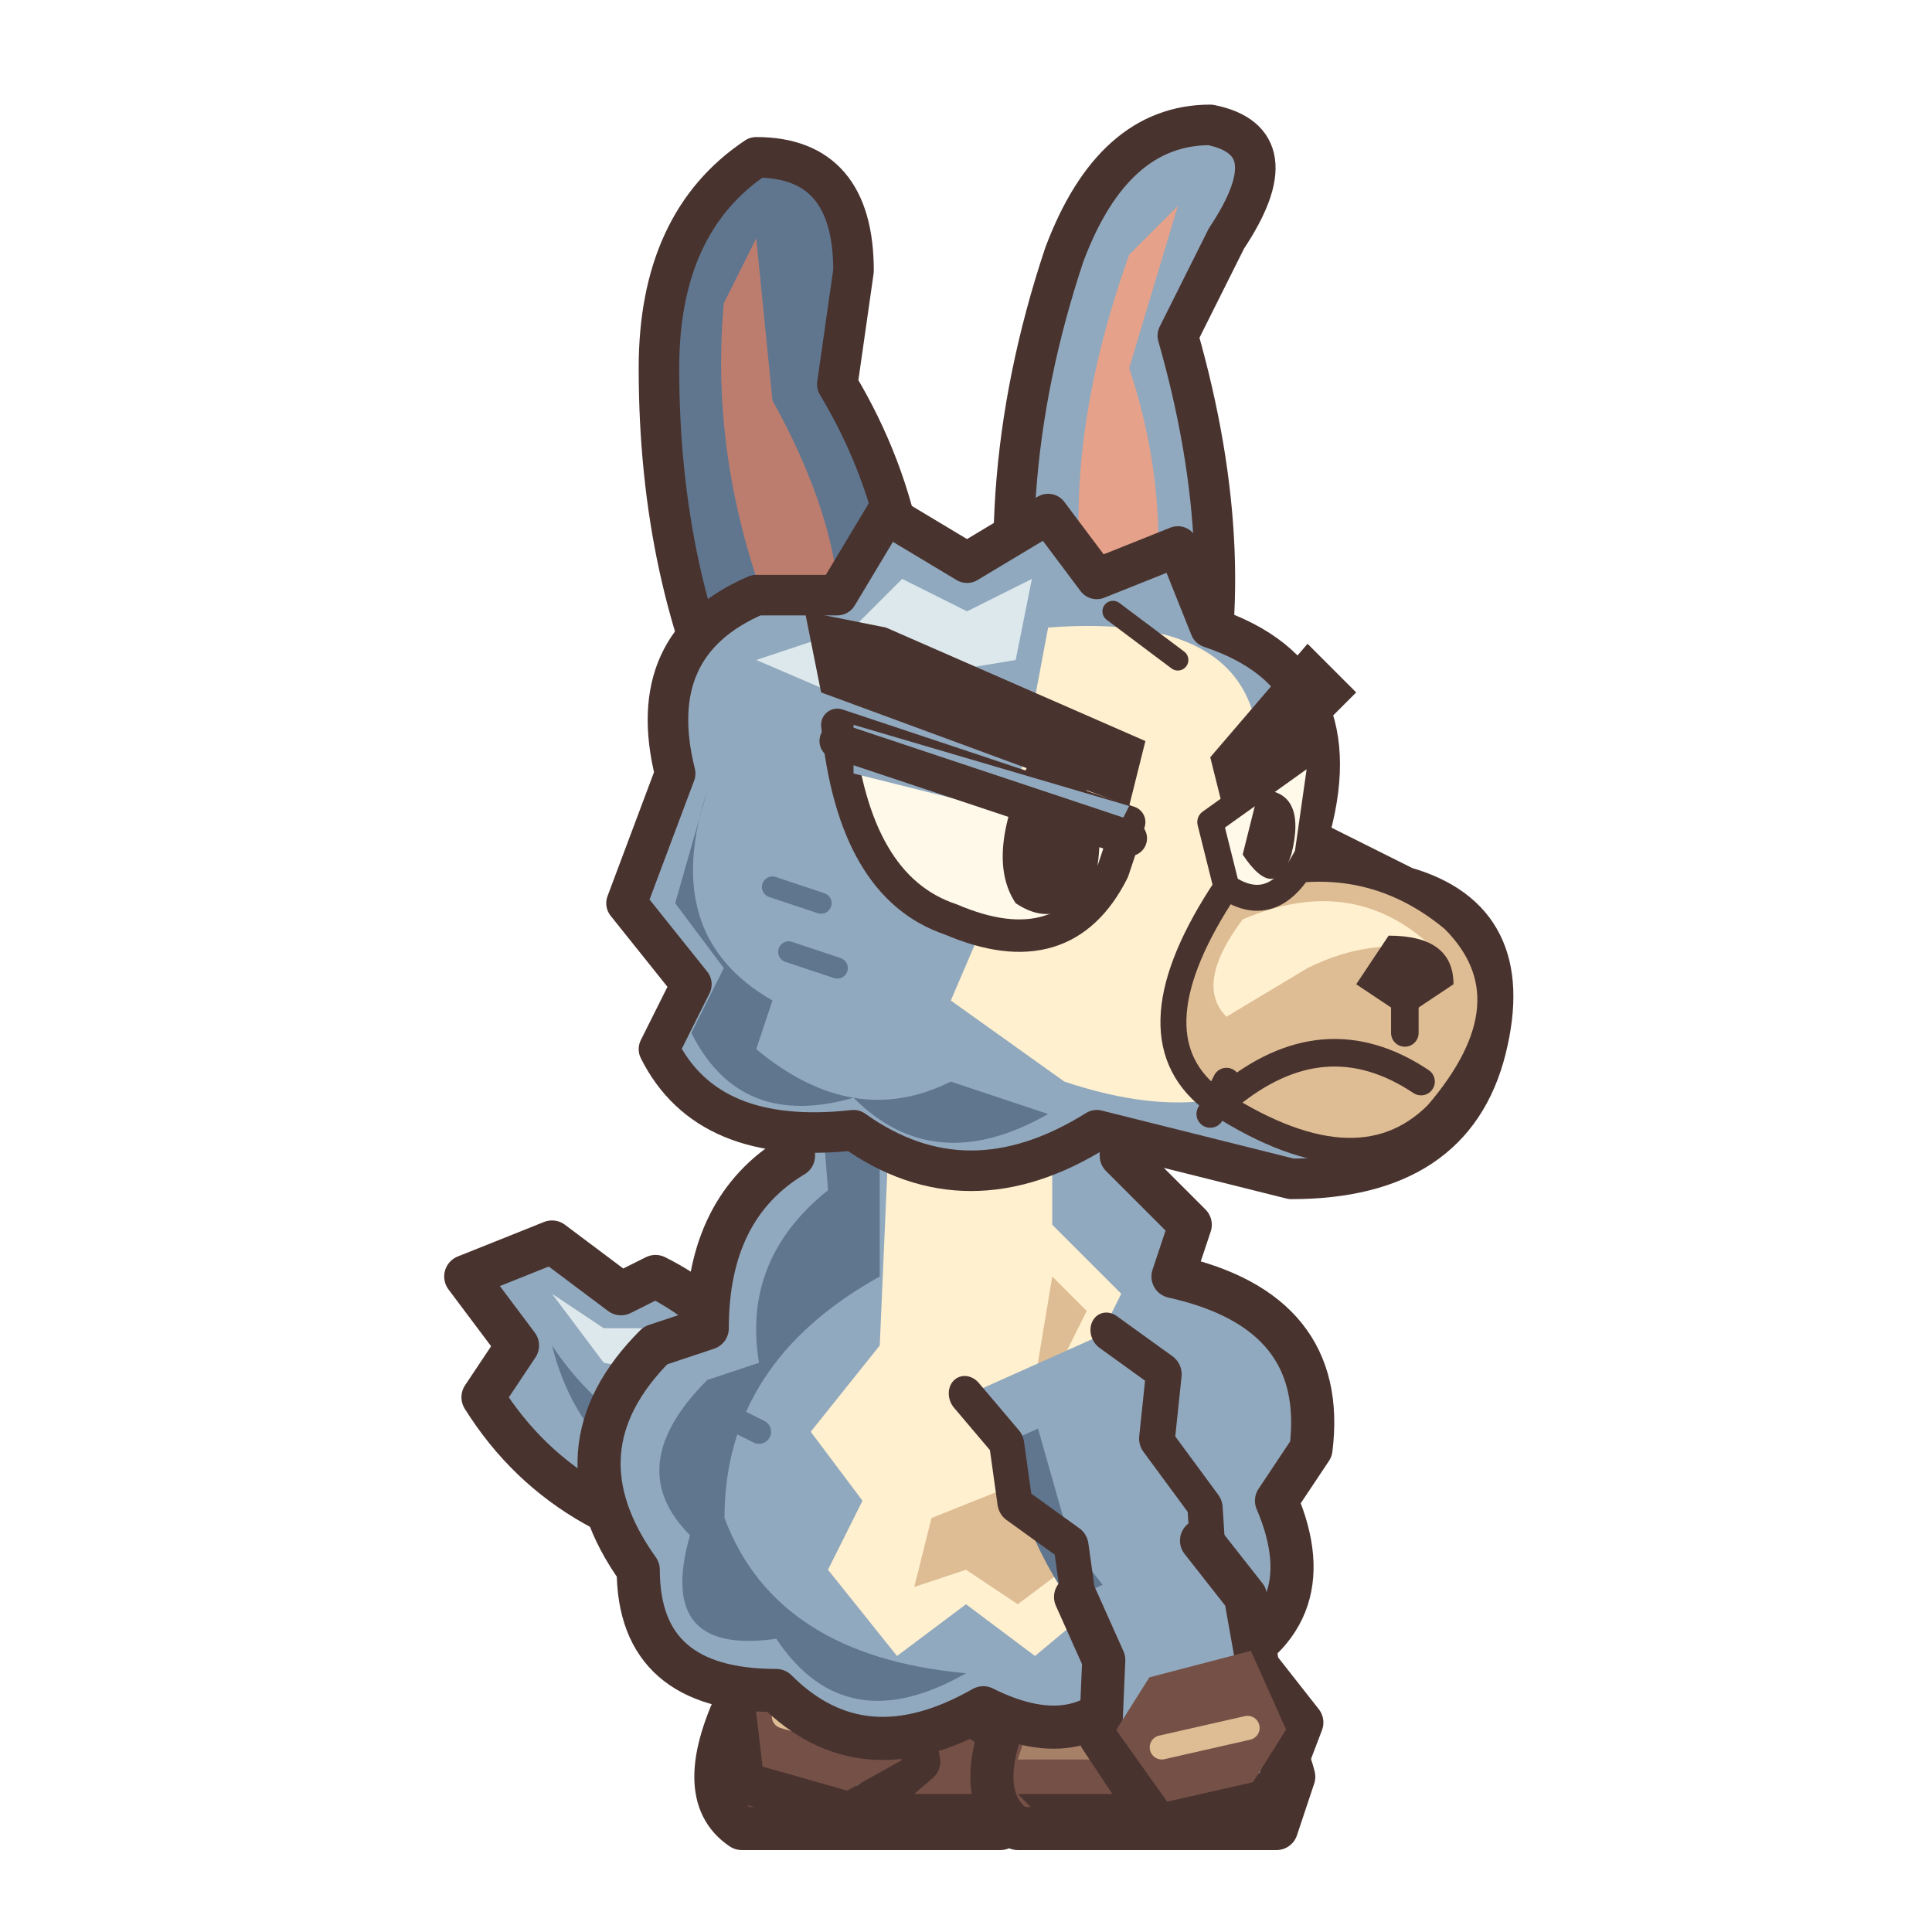
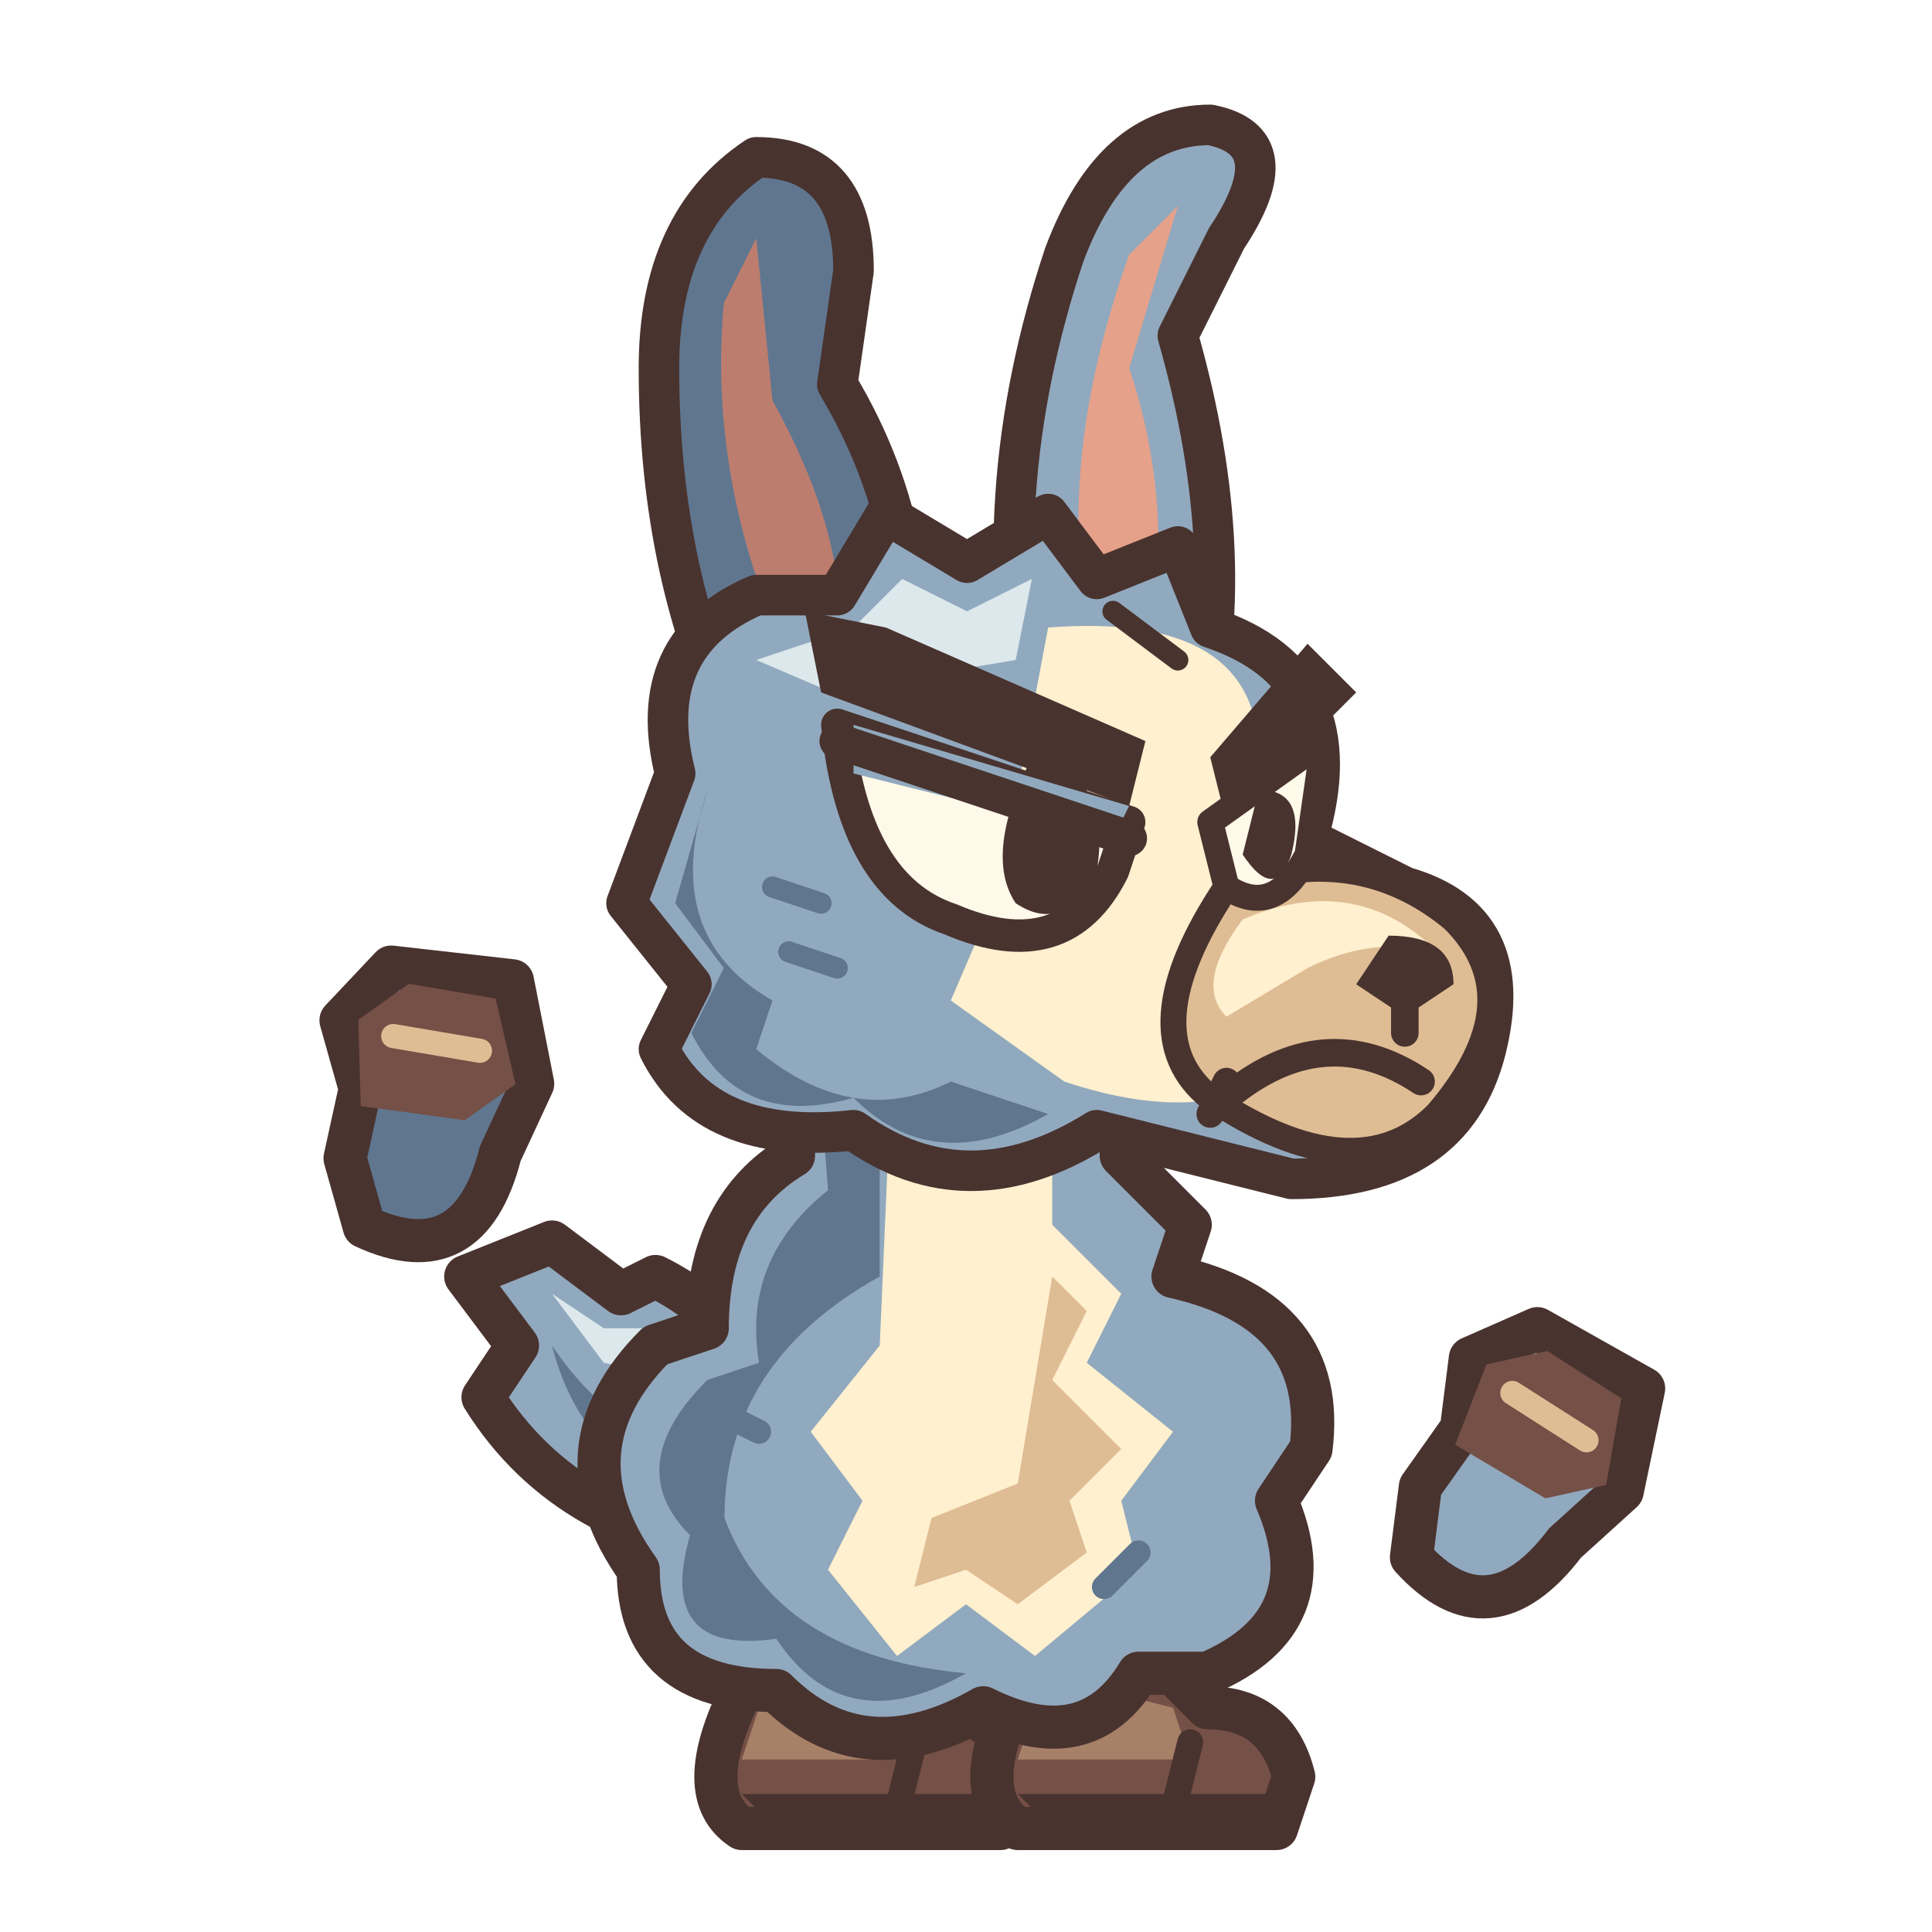
<svg xmlns="http://www.w3.org/2000/svg" viewBox="-56 -83 112 112" width="250" height="250">
  <g transform="translate(0 0)">
    <g stroke="#49332f" stroke-width="2.5" stroke-linejoin="round" stroke-linecap="round">
      <path fill="#91a9be" d="M-12 7Q-23 6-28-2L-26-5L-29-9L-24-11L-20-8L-18-9Q-12-6-10 1Z" />
      <path fill="#60768f" stroke="none" d="M-24-5Q-20 1-13 2L-13 5Q-22 3-24-5Z" />
      <path fill="#dce8ec" stroke="none" d="M-24-8L-21-6L-18-6L-16-3L-21-4Z" />
    </g>
  </g>
  <g transform="translate(-8 10) rotate(0)">
    <g transform="translate(0 0)">
      <g stroke="#49332f" stroke-width="2.5" stroke-linejoin="round" stroke-linecap="round">
        <path fill="#60768f" d="M-5-5L0-7L5-4L4 0L5 3L3 9H-4L-5 3L-4 0Z" />
        <path fill="#755047" stroke="none" d="M1-3L4-1L3 7L0 8L-2 6L1 5Z" />
      </g>
    </g>
    <g transform="translate(0 7)">
      <g stroke="#49332f" stroke-width="2.5" stroke-linejoin="round" stroke-linecap="round">
        <path fill="#755047" d="M-5-2L-1-4L4-3L6-1Q10-1 11 3L10 6H-5Q-8 4-5-2Z" />
        <path fill="#a78068" stroke="none" d="M-4-1L0-2L4-1L5 2H-5Z" />
        <path fill="#49332f" stroke="none" d="M-5 4H10L9 5H-4Z" />
        <path fill="none" stroke-width="1.5" d="M5 1L4 5" />
      </g>
    </g>
  </g>
  <g transform="translate(8 10) rotate(0)">
    <g transform="translate(0 0)">
      <g stroke="#49332f" stroke-width="2.5" stroke-linejoin="round" stroke-linecap="round">
        <path fill="#91a9be" d="M-5-5L0-7L5-4L4 0L5 3L3 9H-4L-5 3L-4 0Z" />
        <path fill="#60768f" stroke="none" d="M1-3L4-1L3 7L0 8L-2 6L1 5Z" />
      </g>
    </g>
    <g transform="translate(0 7)">
      <g stroke="#49332f" stroke-width="2.5" stroke-linejoin="round" stroke-linecap="round">
        <path fill="#755047" d="M-5-2L-1-4L4-3L6-1Q10-1 11 3L10 6H-5Q-8 4-5-2Z" />
        <path fill="#a78068" stroke="none" d="M-4-1L0-2L4-1L5 2H-5Z" />
        <path fill="#49332f" stroke="none" d="M-5 4H10L9 5H-4Z" />
        <path fill="none" stroke-width="1.5" d="M5 1L4 5" />
      </g>
    </g>
  </g>
-   <g transform="translate(-6 -3) rotate(94.53804)">
-     <g transform="scale(1.15 1)">
-       <g transform="translate(0 0)">
-         <g stroke="#49332f" stroke-width="2.5" stroke-linejoin="round" stroke-linecap="round">
-           <path fill="#60768f" stroke="none" d="M-3-4L0-6L3-4L7-5L14-2L14 3L9 4L6 3L3 5L0 4L-3 5Z" />
-           <path fill="#755047" stroke="none" d="M0 2L6 3L13 1L13 3Q6 6 0 4Z" />
-           <path fill="none" stroke-width="2" d="M-3-4L0-6L3-4L7-5L14-2L14 3L9 4L6 3L3 5L0 4L-3 5" />
-         </g>
-       </g>
-     </g>
-     <g transform="translate(13.8 0)">
+   <g transform="translate(-31 -16) rotate(-91.67325)">
+     <g transform="translate(0 0)">
      <g stroke="#49332f" stroke-width="2.5" stroke-linejoin="round" stroke-linecap="round">
-         <path fill="#60768f" d="M-4-4L0-5L4-4L8-5L11-2L10 5L4 6L0 4L-4 4" />
+         <path fill="#60768f" d="M-4-4L0-5L4-4L8-5L11-2L10 5L4 6L0 4Q-7 2-4-4Z" />
        <path fill="#755047" stroke="none" d="M3-4L8-4L10-1L9 4L4 5L2 2Z" />
        <path fill="none" stroke="#dfbd94" stroke-width="1.4" d="M7-2L6 3" />
      </g>
    </g>
  </g>
  <g transform="translate(0 0)">
    <g stroke="#49332f" stroke-width="2.5" stroke-linejoin="round" stroke-linecap="round">
      <path fill="#91a9be" d="M-10-32L9-32L9-16L13-12L12-9Q21-7 20 1L18 4Q21 11 14 14L10 14Q7 19 1 16Q-6 20-11 15Q-19 15-19 8Q-24 1-18-5L-15-6Q-15-13-10-16Z" />
      <path fill="#60768f" stroke="none" d="M-9-27L-5-25L-5-9Q-14-4-14 5Q-11 13 0 14Q-7 18-11 12Q-18 13-16 6Q-20 2-15-3L-12-4Q-13-10-8-14Z" />
      <path fill="#fff0cf" stroke="none" d="M-4-28H5L5-12L9-8L7-4L12 0L9 4L10 8L4 13L0 10L-4 13L-8 8L-6 4L-9 0L-5-5Z" />
      <path fill="#dfbd94" stroke="none" d="M5-9L7-7L5-3L9 1L6 4L7 7L3 10L0 8L-3 9L-2 5L3 3Z" />
      <path fill="none" stroke="#60768f" stroke-width="1.4" d="M-8-22l3 2m-11 21 2-2 2 1m22 7-2 2" />
    </g>
  </g>
-   <g transform="translate(6 -1) rotate(65.89015)">
-     <g transform="scale(1.15 1)">
-       <g transform="translate(0 0)">
-         <g stroke="#49332f" stroke-width="2.5" stroke-linejoin="round" stroke-linecap="round">
-           <path fill="#91a9be" stroke="none" d="M-3-4L0-6L3-4L7-5L14-2L14 3L9 4L6 3L3 5L0 4L-3 5Z" />
-           <path fill="#60768f" stroke="none" d="M0 2L6 3L13 1L13 3Q6 6 0 4Z" />
-           <path fill="none" stroke-width="2" d="M-3-4L0-6L3-4L7-5L14-2L14 3L9 4L6 3L3 5L0 4L-3 5" />
-         </g>
-       </g>
-     </g>
-     <g transform="translate(13.8 0)">
+   <g transform="translate(31 5) rotate(-68.75494)">
+     <g transform="translate(0 0)">
      <g stroke="#49332f" stroke-width="2.5" stroke-linejoin="round" stroke-linecap="round">
-         <path fill="#91a9be" d="M-4-4L0-5L4-4L8-5L11-2L10 5L4 6L0 4L-4 4" />
+         <path fill="#91a9be" d="M-4-4L0-5L4-4L8-5L11-2L10 5L4 6L0 4Q-7 2-4-4Z" />
        <path fill="#755047" stroke="none" d="M3-4L8-4L10-1L9 4L4 5L2 2Z" />
        <path fill="none" stroke="#dfbd94" stroke-width="1.4" d="M7-2L6 3" />
      </g>
    </g>
  </g>
  <g transform="translate(1 -25) scale(0.94)">
    <g transform="translate(-10 -22)">
      <g stroke="#49332f" stroke-width="2.5" stroke-linejoin="round" stroke-linecap="round">
        <path fill="#60768f" d="M-5 6Q-10-4-10-17Q-10-26-4-30Q2-30 2-23L1-16Q7-6 5 6Z" />
        <path fill="#bd7d6e" stroke="none" d="M-2 1Q-7-10-6-21L-4-25L-3-15Q2-6 1 1Z" />
        <path fill="none" stroke-width="1.3" d="M-2 3L1-3" />
      </g>
    </g>
    <g transform="translate(8 -23)">
      <g stroke="#49332f" stroke-width="2.5" stroke-linejoin="round" stroke-linecap="round">
        <path fill="#91a9be" d="M-5 6Q-8-8-3-23Q0-31 6-31Q11-30 7-24L4-18Q8-4 5 7Z" />
        <path fill="#e5a18a" stroke="none" d="M-1 2Q-4-9 1-23L4-26L1-16Q4-7 2 2Z" />
        <path fill="none" stroke-width="1.3" d="M-2 3L1-3" />
      </g>
    </g>
    <g transform="translate(0 0)">
      <g stroke="#49332f" stroke-width="2.5" stroke-linejoin="round" stroke-linecap="round">
        <path fill="#91a9be" d="M-19-14Q-21-22-14-25L-9-25L-6-30L-1-27L4-30L7-26L12-28L14-23Q23-20 20-10L26-7Q33-5 31 3Q29 11 19 11L7 8Q-1 13-8 8Q-17 9-20 3L-18-1L-22-6Z" />
        <path fill="#60768f" stroke="none" d="M-17-13Q-20-4-13 0L-14 3Q-8 8-2 5L4 7Q-3 11-8 6Q-15 8-18 2L-16-2L-19-6Z" />
        <path fill="#dce8ec" stroke="none" d="M-14-21L-8-23L-5-26L-1-24L3-26L2-21L-4-20L-7-18Z" />
        <path fill="#fff0cf" stroke="none" d="M4-23Q17-24 17-15L14-8L21-5L19 4Q14 8 5 5L-2 0L1-7Z" />
        <path fill="#dfbd94" stroke-width="1.6" d="M15-7Q23-10 29-5Q34 0 28 7Q23 12 14 6Q9 2 15-7Z" />
        <path fill="#fff0cf" stroke="none" d="M16-5Q23-8 28-3Q24-4 20-2L15 1Q13-1 16-5Z" />
        <path fill="#49332f" stroke="none" d="M25-4Q29-4 29-1L26 1L23-1Z" />
        <path fill="none" stroke-width="1.7" d="M26 0v2M15 6Q21 1 27 5M15 5l-1 2" />
        <path fill="none" stroke="#60768f" stroke-width="1.3" d="M-13-7l3 1m-2 3 3 1" />
      </g>
    </g>
    <g transform="translate(0 0)">
      <g stroke="#49332f" stroke-width="2.5" stroke-linejoin="round" stroke-linecap="round">
        <path fill="#fff9e9" stroke-width="1.6" d="M14-11L21-16L20-9Q18-5 15-7Z" />
        <path fill="#49332f" stroke="none" d="M17-13Q20-13 19-9Q18-6 16-9Z" />
        <path fill="#fff9e9" stroke-width="2" d="M-9-17L9-11L8-8Q5-2-2-5Q-8-7-9-17Z" />
        <path fill="#49332f" stroke="none" d="M3-15Q8-14 7-8Q5-4 2-6Q0-9 3-15Z" />
        <circle fill="#fff9e9" stroke="none" cx="4.8" cy="-11.5" r="1.1" />
        <path fill="#91a9be" stroke="none" d="M-8-17L9-12L8-10L-8-14Z" />
        <path fill="none" stroke-width="2.2" d="M-9-16L9-10" />
        <path fill="#49332f" stroke="none" d="M-11-24L-6-23L10-16L9-12L-10-19Z M14-15L20-22L23-19L15-11Z" />
        <path fill="none" stroke-width="1.3" d="M8-24l4 3" />
      </g>
    </g>
  </g>
</svg>
